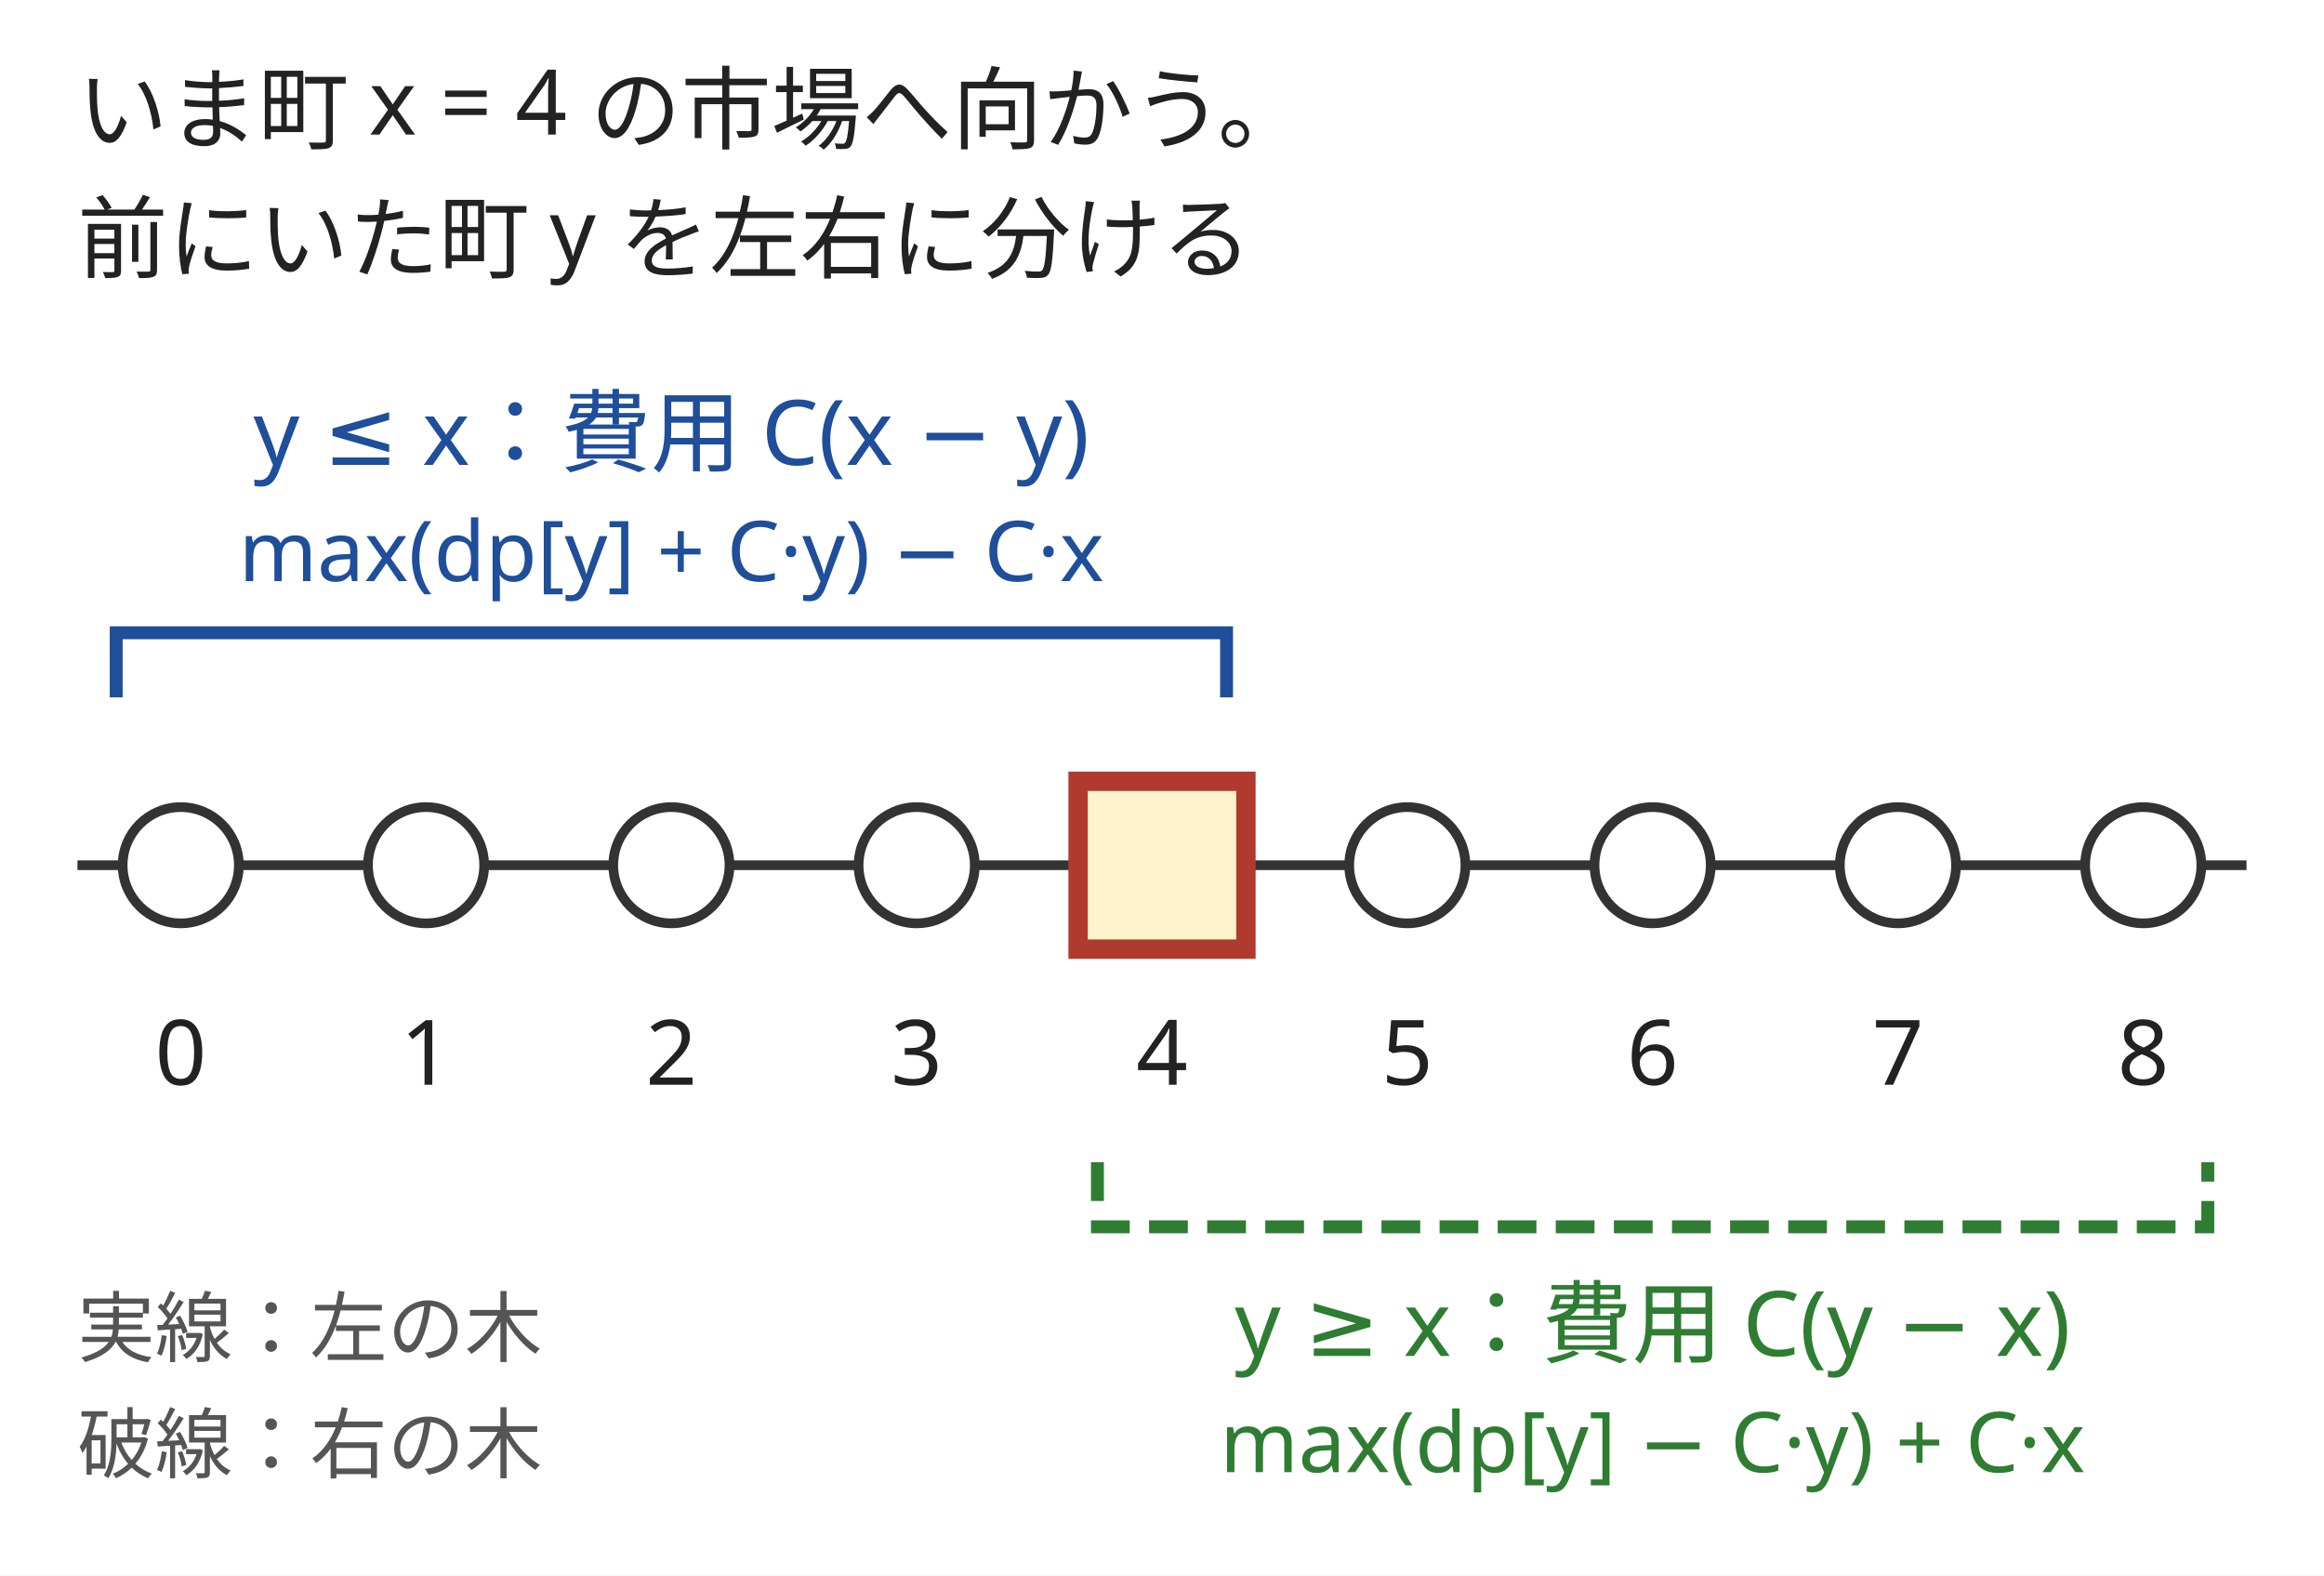
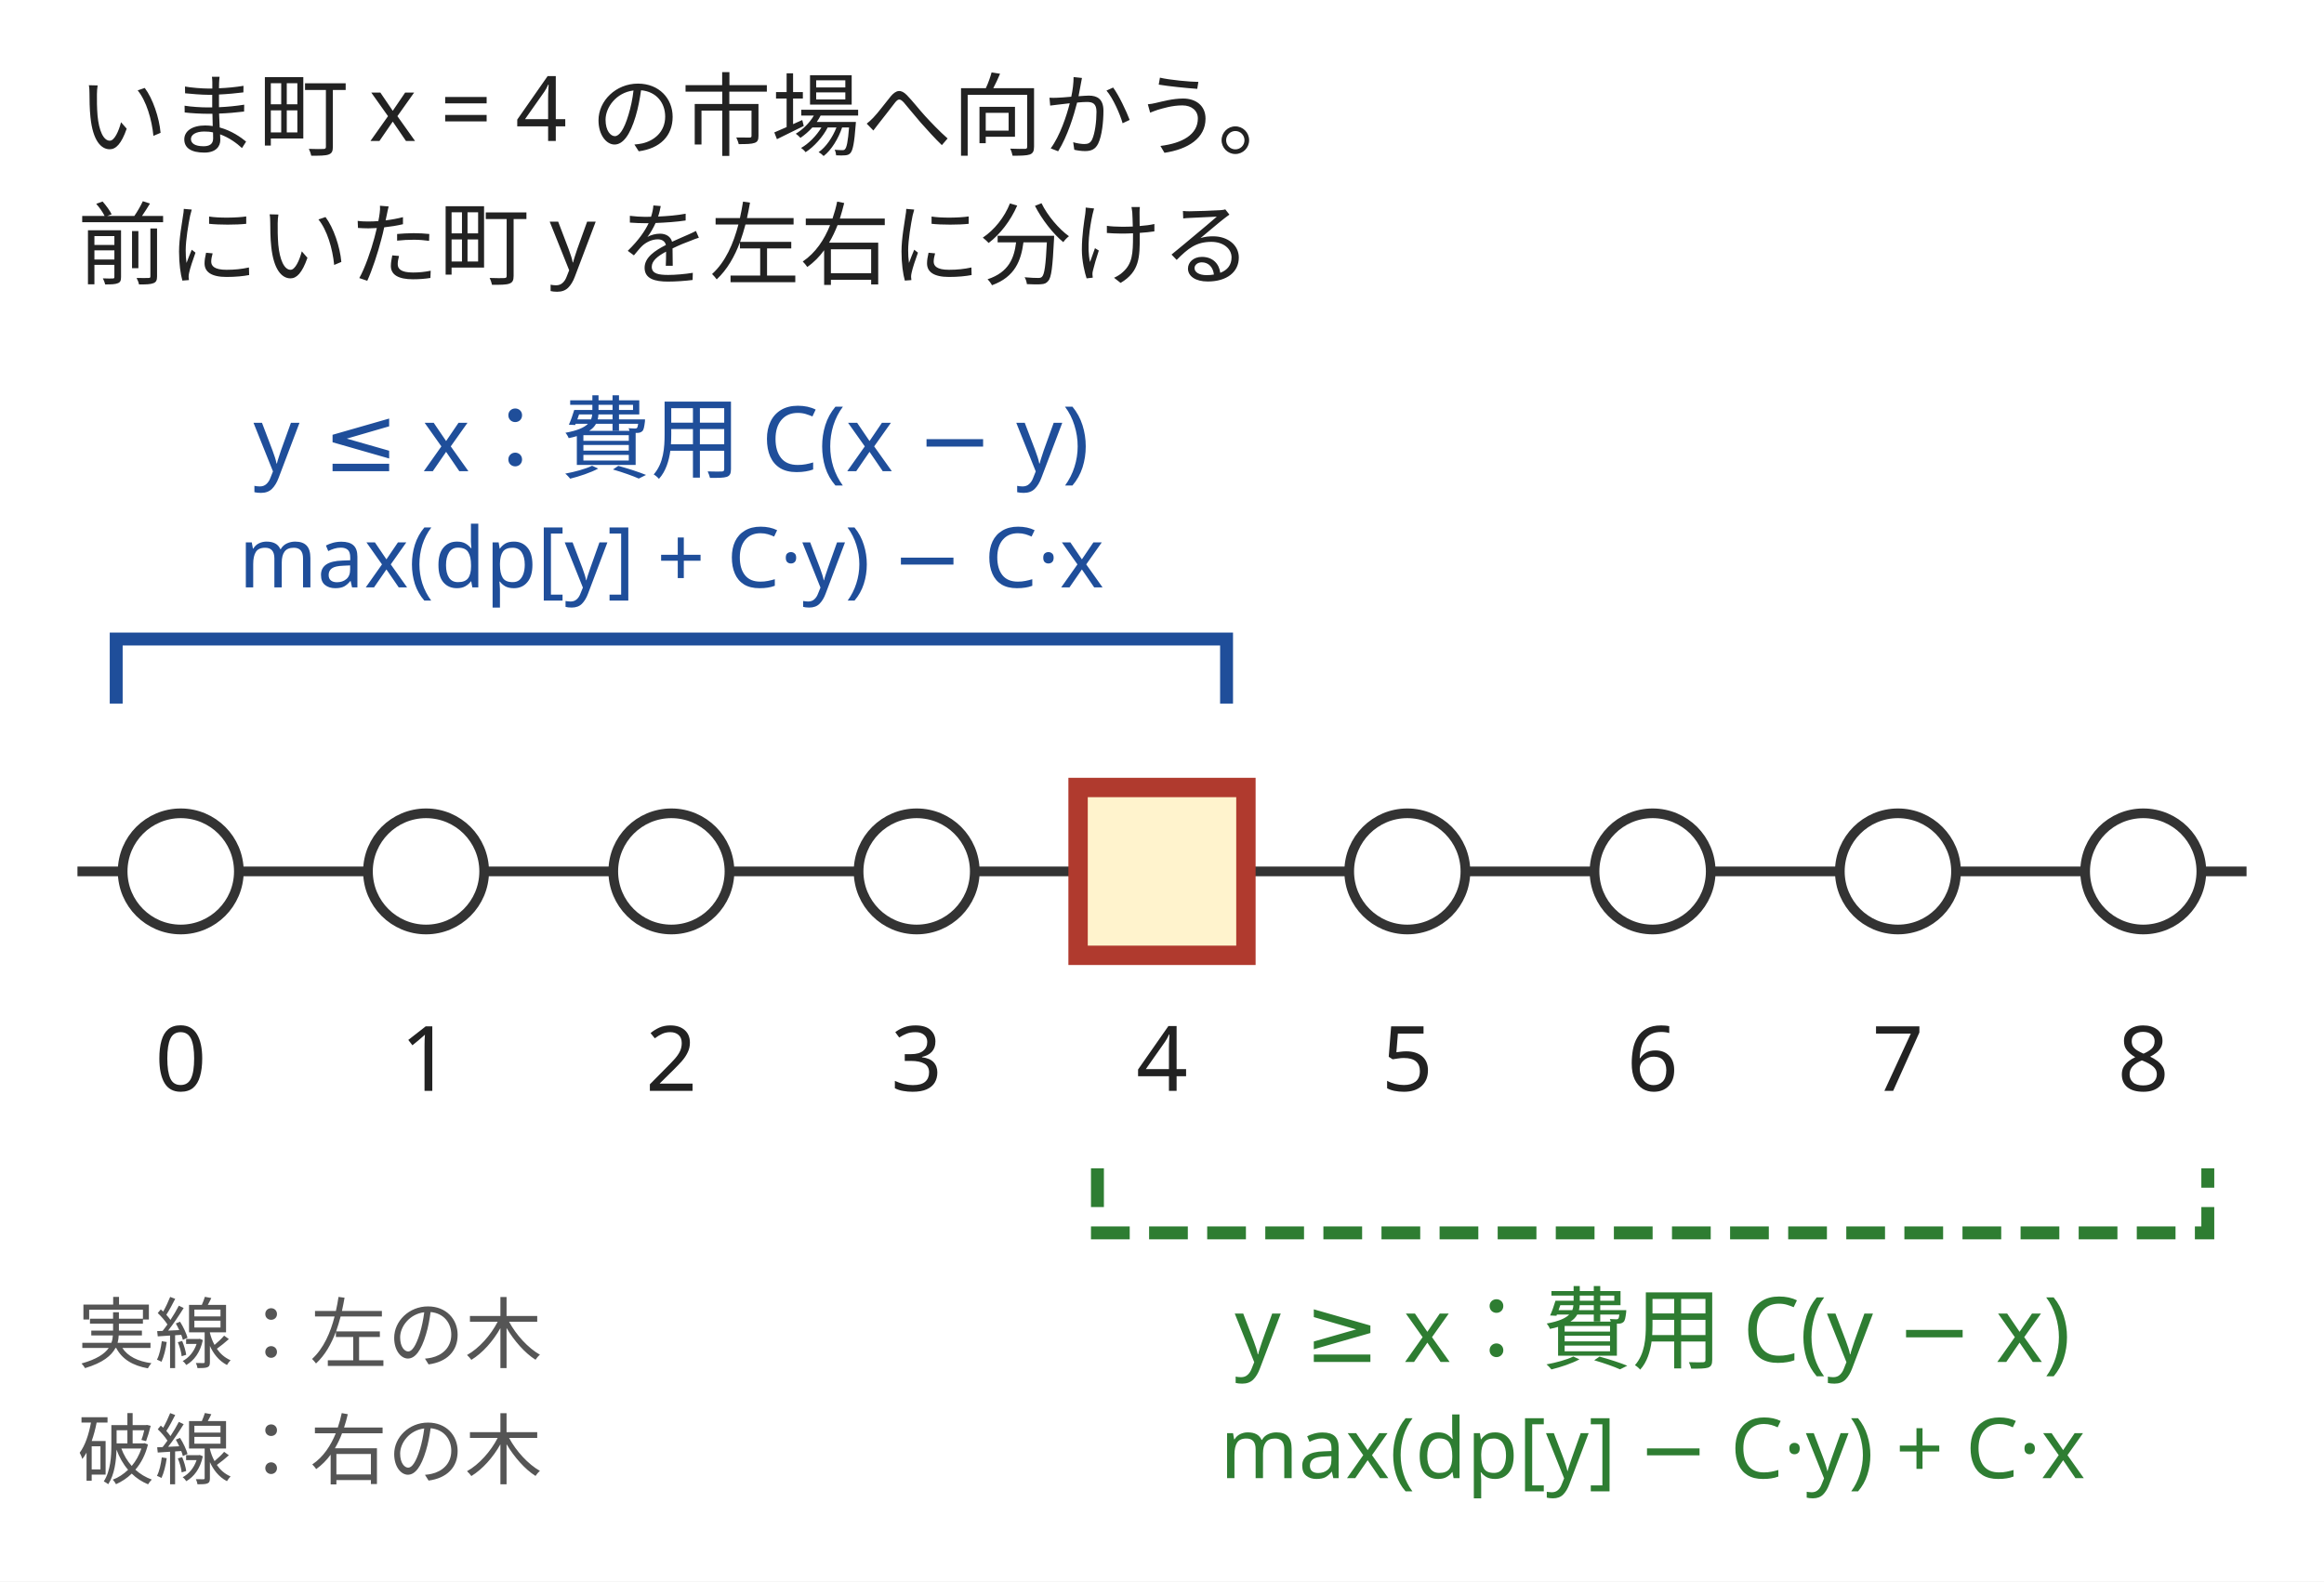
- <svg xmlns="http://www.w3.org/2000/svg" width="360" height="244" viewBox="0 0 360 244" font-family="sans-serif" font-size="14">
+ <svg xmlns="http://www.w3.org/2000/svg" width="360" height="245" viewBox="0 0 360 245" font-family="sans-serif" font-size="14">
  <rect width="100%" height="100%" fill="#ffffff" />
-   <text x="12" y="22" fill="#222">いま町 x = 4 の市場へ向かう。</text>
-   <text x="12" y="42" fill="#222">前にいた町 y を左右に分ける</text>
-   <text x="104" y="72" text-anchor="middle" fill="#1f4e9a">y ≤ x：費用 C(x − y)</text>
-   <text x="104" y="90" text-anchor="middle" fill="#1f4e9a" font-size="13">max(dp[y] + C·y) − C·x</text>
-   <path d="M18,108 L18,98 L190,98 L190,108" fill="none" stroke="#1f4e9a" stroke-width="2" />
-   <line x1="12" y1="134" x2="348" y2="134" stroke="#333" stroke-width="1.5" />
-   <circle cx="28" cy="134" r="9" fill="#ffffff" stroke="#333" stroke-width="1.5" />
-   <text x="28" y="168" text-anchor="middle" fill="#222">0</text>
-   <circle cx="66" cy="134" r="9" fill="#ffffff" stroke="#333" stroke-width="1.5" />
-   <text x="66" y="168" text-anchor="middle" fill="#222">1</text>
-   <circle cx="104" cy="134" r="9" fill="#ffffff" stroke="#333" stroke-width="1.5" />
-   <text x="104" y="168" text-anchor="middle" fill="#222">2</text>
-   <circle cx="142" cy="134" r="9" fill="#ffffff" stroke="#333" stroke-width="1.5" />
-   <text x="142" y="168" text-anchor="middle" fill="#222">3</text>
-   <rect x="167" y="121" width="26" height="26" fill="#fff3cd" stroke="#b03a2e" stroke-width="3" />
-   <text x="180" y="168" text-anchor="middle" fill="#222">4</text>
-   <circle cx="218" cy="134" r="9" fill="#ffffff" stroke="#333" stroke-width="1.5" />
-   <text x="218" y="168" text-anchor="middle" fill="#222">5</text>
-   <circle cx="256" cy="134" r="9" fill="#ffffff" stroke="#333" stroke-width="1.5" />
-   <text x="256" y="168" text-anchor="middle" fill="#222">6</text>
-   <circle cx="294" cy="134" r="9" fill="#ffffff" stroke="#333" stroke-width="1.5" />
-   <text x="294" y="168" text-anchor="middle" fill="#222">7</text>
-   <circle cx="332" cy="134" r="9" fill="#ffffff" stroke="#333" stroke-width="1.5" />
-   <text x="332" y="168" text-anchor="middle" fill="#222">8</text>
-   <path d="M170,180 L170,190 L342,190 L342,180" fill="none" stroke="#2e7d32" stroke-width="2" stroke-dasharray="6 3" />
-   <text x="256" y="210" text-anchor="middle" fill="#2e7d32">y ≥ x：費用 C(y − x)</text>
-   <text x="256" y="228" text-anchor="middle" fill="#2e7d32" font-size="13">max(dp[y] − C·y) + C·x</text>
-   <text x="12" y="210" fill="#555" font-size="12">実線：左の木</text>
-   <text x="12" y="228" fill="#555" font-size="12">破線：右の木</text>
+   <g transform="translate(0 1)">
+     <text x="12" y="22" fill="#222">いま町 x = 4 の市場へ向かう。</text>
+     <text x="12" y="42" fill="#222">前にいた町 y を左右に分ける</text>
+     <text x="104" y="72" text-anchor="middle" fill="#1f4e9a">y ≤ x：費用 C(x − y)</text>
+     <text x="104" y="90" text-anchor="middle" fill="#1f4e9a" font-size="13">max(dp[y] + C·y) − C·x</text>
+     <path d="M18,108 L18,98 L190,98 L190,108" fill="none" stroke="#1f4e9a" stroke-width="2" />
+     <line x1="12" y1="134" x2="348" y2="134" stroke="#333" stroke-width="1.5" />
+     <circle cx="28" cy="134" r="9" fill="#ffffff" stroke="#333" stroke-width="1.5" />
+     <text x="28" y="168" text-anchor="middle" fill="#222">0</text>
+     <circle cx="66" cy="134" r="9" fill="#ffffff" stroke="#333" stroke-width="1.5" />
+     <text x="66" y="168" text-anchor="middle" fill="#222">1</text>
+     <circle cx="104" cy="134" r="9" fill="#ffffff" stroke="#333" stroke-width="1.5" />
+     <text x="104" y="168" text-anchor="middle" fill="#222">2</text>
+     <circle cx="142" cy="134" r="9" fill="#ffffff" stroke="#333" stroke-width="1.5" />
+     <text x="142" y="168" text-anchor="middle" fill="#222">3</text>
+     <rect x="167" y="121" width="26" height="26" fill="#fff3cd" stroke="#b03a2e" stroke-width="3" />
+     <text x="180" y="168" text-anchor="middle" fill="#222">4</text>
+     <circle cx="218" cy="134" r="9" fill="#ffffff" stroke="#333" stroke-width="1.5" />
+     <text x="218" y="168" text-anchor="middle" fill="#222">5</text>
+     <circle cx="256" cy="134" r="9" fill="#ffffff" stroke="#333" stroke-width="1.5" />
+     <text x="256" y="168" text-anchor="middle" fill="#222">6</text>
+     <circle cx="294" cy="134" r="9" fill="#ffffff" stroke="#333" stroke-width="1.5" />
+     <text x="294" y="168" text-anchor="middle" fill="#222">7</text>
+     <circle cx="332" cy="134" r="9" fill="#ffffff" stroke="#333" stroke-width="1.5" />
+     <text x="332" y="168" text-anchor="middle" fill="#222">8</text>
+     <path d="M170,180 L170,190 L342,190 L342,180" fill="none" stroke="#2e7d32" stroke-width="2" stroke-dasharray="6 3" />
+     <text x="256" y="210" text-anchor="middle" fill="#2e7d32">y ≥ x：費用 C(y − x)</text>
+     <text x="256" y="228" text-anchor="middle" fill="#2e7d32" font-size="13">max(dp[y] − C·y) + C·x</text>
+     <text x="12" y="210" fill="#555" font-size="12">実線：左の木</text>
+     <text x="12" y="228" fill="#555" font-size="12">破線：右の木</text>
+   </g>
</svg>
